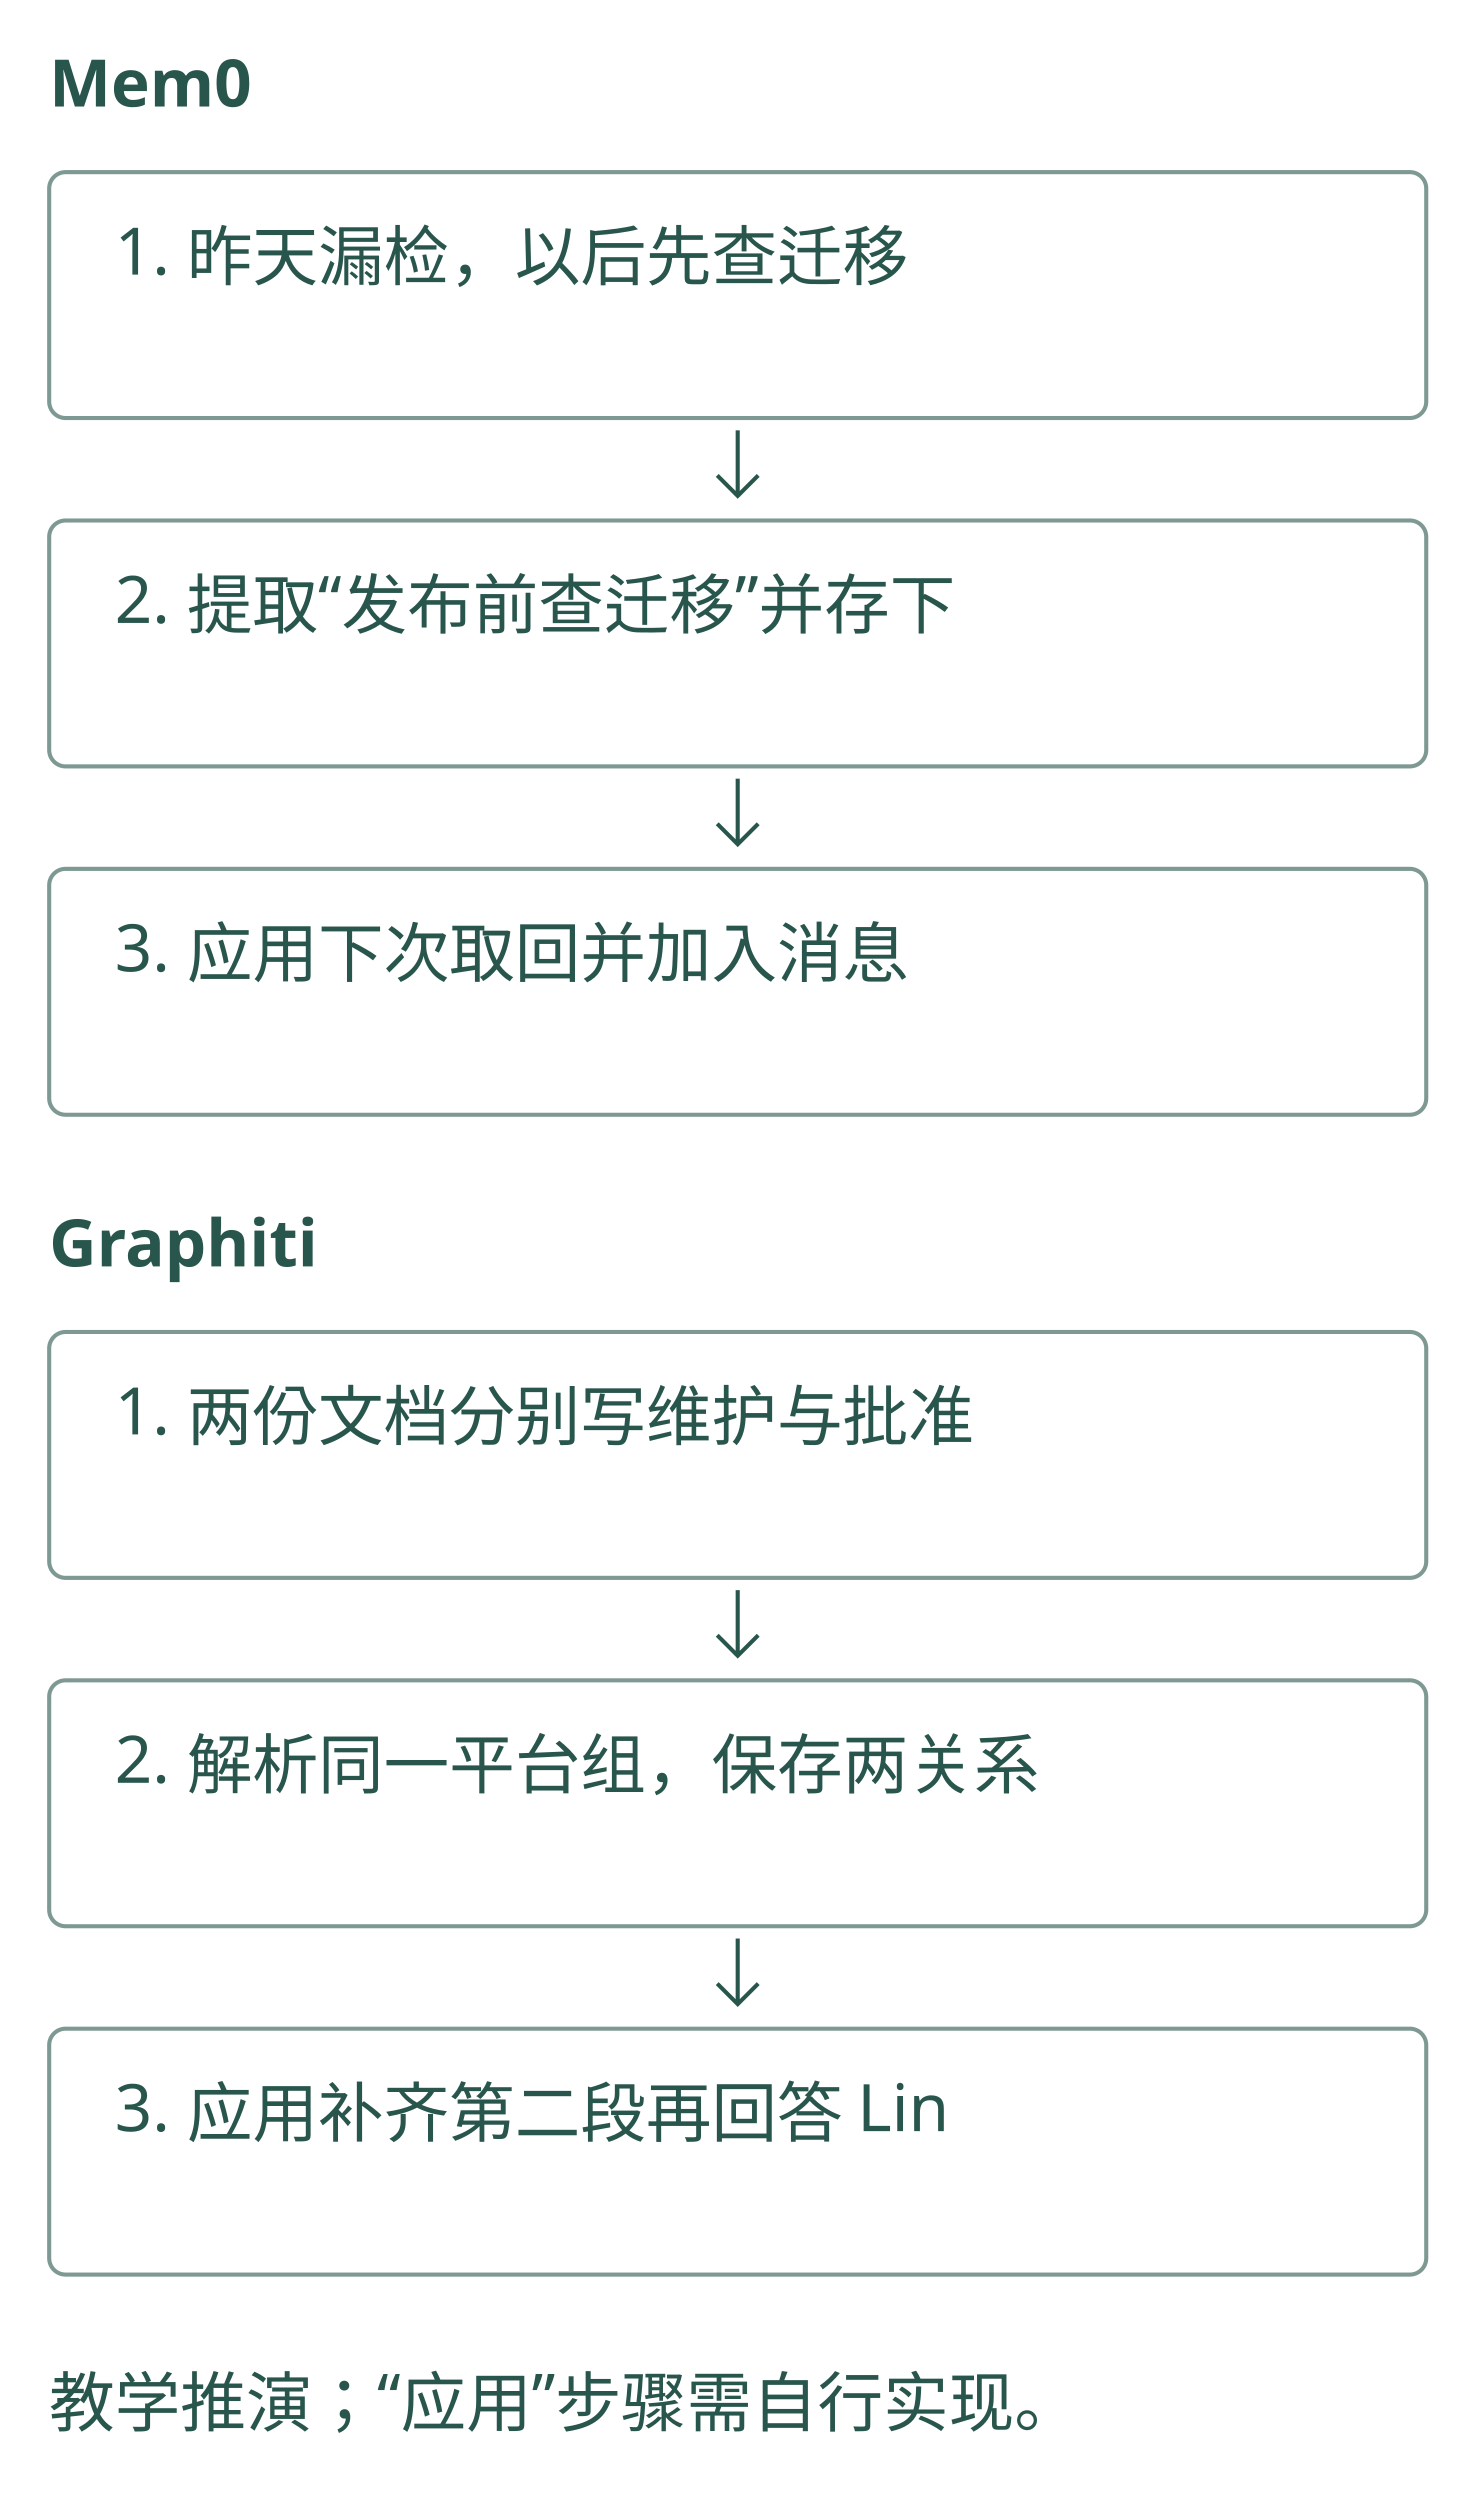
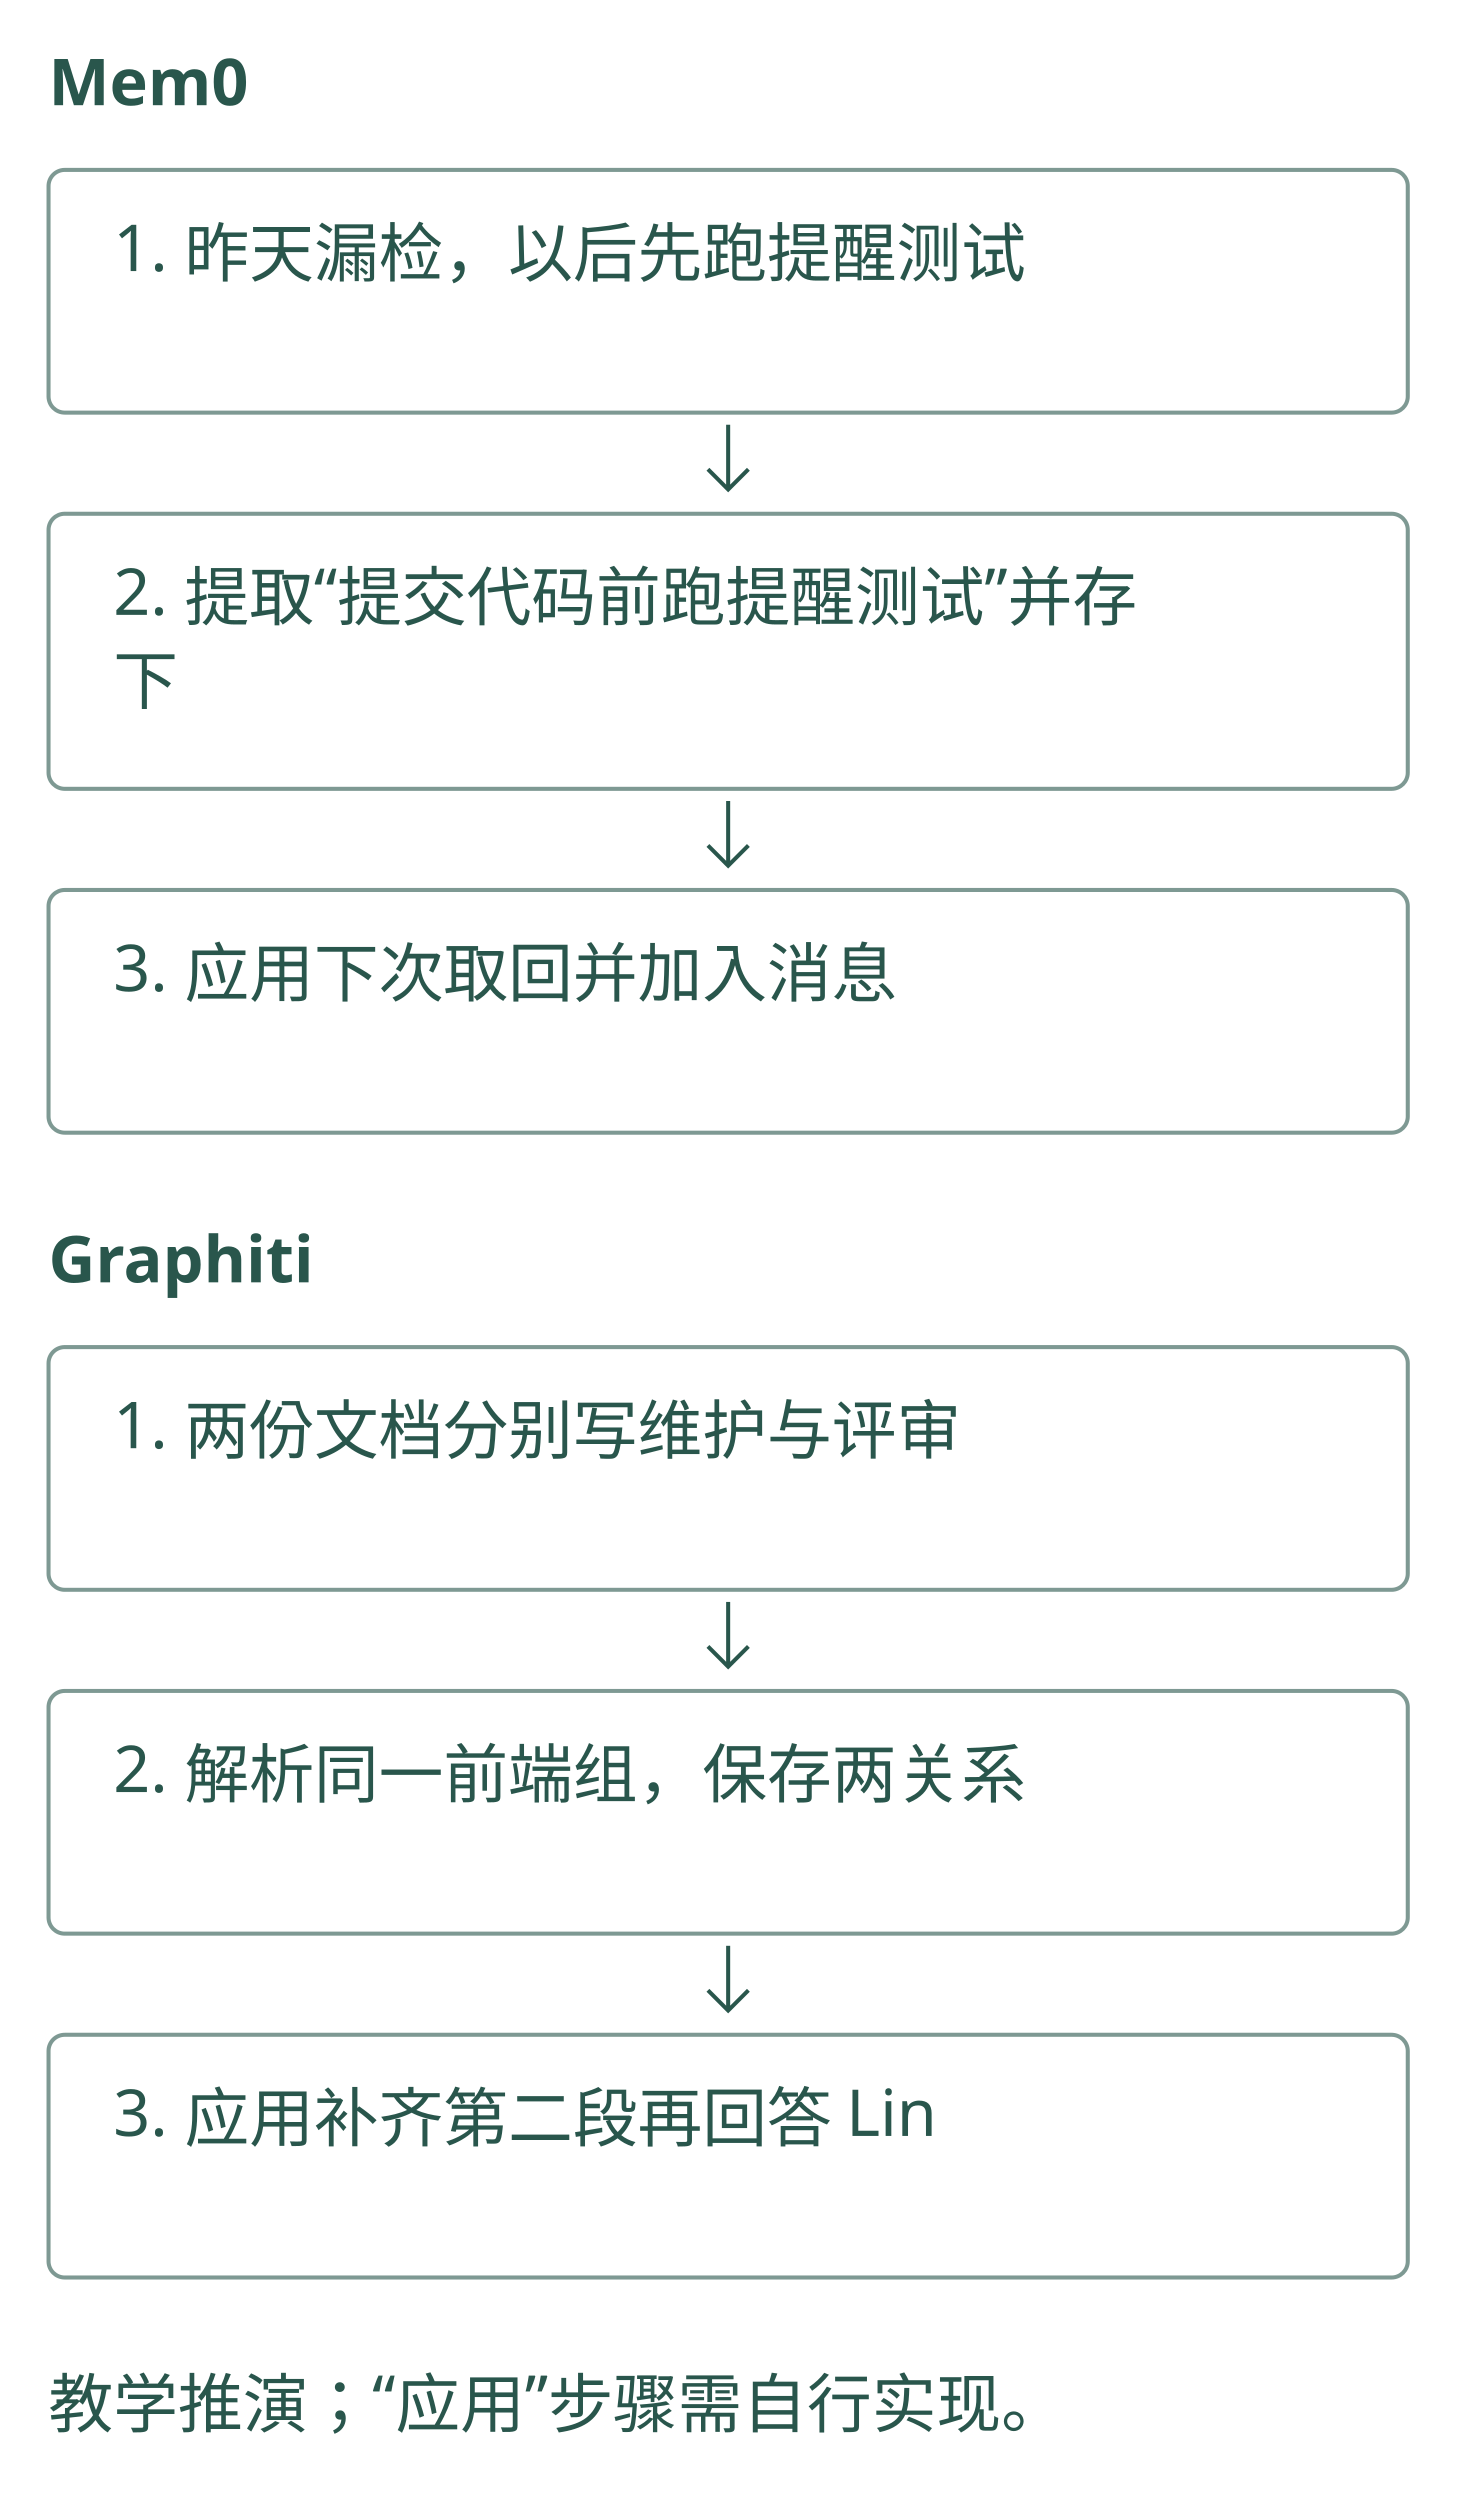
- <svg xmlns="http://www.w3.org/2000/svg" viewBox="0 0 360 610" role="img" aria-labelledby="title desc">
+ <svg xmlns="http://www.w3.org/2000/svg" viewBox="0 0 360 618" role="img" aria-labelledby="title desc">
  <style>svg{color:#29564c;font-family:system-ui,sans-serif}text{fill:currentColor;font-size:16px}rect{stroke-opacity:.6}@media(prefers-color-scheme:dark){svg{color:#87b7a8}}</style>
  <text x="12" y="26" font-weight="600">Mem0</text>
  <rect x="12" y="42" width="336" height="60" rx="4" fill="none" stroke="currentColor" />
-   <text x="28" y="67">1. 昨天漏检，以后先查迁移</text>
+   <text x="28" y="67">1. 昨天漏检，以后先跑提醒测试</text>
  <path d="M180 105v16m-5-5 5 5 5-5" fill="none" stroke="currentColor" />
-   <rect x="12" y="127" width="336" height="60" rx="4" fill="none" stroke="currentColor" />
-   <text x="28" y="152">2. 提取“发布前查迁移”并存下</text>
-   <path d="M180 190v16m-5-5 5 5 5-5" fill="none" stroke="currentColor" />
-   <rect x="12" y="212" width="336" height="60" rx="4" fill="none" stroke="currentColor" />
-   <text x="28" y="237">3. 应用下次取回并加入消息</text>
-   <text x="12" y="309" font-weight="600">Graphiti</text>
-   <rect x="12" y="325" width="336" height="60" rx="4" fill="none" stroke="currentColor" />
-   <text x="28" y="350">1. 两份文档分别写维护与批准</text>
-   <path d="M180 388v16m-5-5 5 5 5-5" fill="none" stroke="currentColor" />
-   <rect x="12" y="410" width="336" height="60" rx="4" fill="none" stroke="currentColor" />
-   <text x="28" y="435">2. 解析同一平台组，保存两关系</text>
-   <path d="M180 473v16m-5-5 5 5 5-5" fill="none" stroke="currentColor" />
-   <rect x="12" y="495" width="336" height="60" rx="4" fill="none" stroke="currentColor" />
-   <text x="28" y="520">3. 应用补齐第二段再回答 Lin</text>
-   <text x="12" y="592" font-size="13">教学推演；“应用”步骤需自行实现。</text>
+   <rect x="12" y="127" width="336" height="68" rx="4" fill="none" stroke="currentColor" />
+   <text x="28" y="152">2. 提取“提交代码前跑提醒测试”并存</text>
+   <text x="28" y="174">下</text>
+   <path d="M180 198v16m-5-5 5 5 5-5" fill="none" stroke="currentColor" />
+   <rect x="12" y="220" width="336" height="60" rx="4" fill="none" stroke="currentColor" />
+   <text x="28" y="245">3. 应用下次取回并加入消息</text>
+   <text x="12" y="317" font-weight="600">Graphiti</text>
+   <rect x="12" y="333" width="336" height="60" rx="4" fill="none" stroke="currentColor" />
+   <text x="28" y="358">1. 两份文档分别写维护与评审</text>
+   <path d="M180 396v16m-5-5 5 5 5-5" fill="none" stroke="currentColor" />
+   <rect x="12" y="418" width="336" height="60" rx="4" fill="none" stroke="currentColor" />
+   <text x="28" y="443">2. 解析同一前端组，保存两关系</text>
+   <path d="M180 481v16m-5-5 5 5 5-5" fill="none" stroke="currentColor" />
+   <rect x="12" y="503" width="336" height="60" rx="4" fill="none" stroke="currentColor" />
+   <text x="28" y="528">3. 应用补齐第二段再回答 Lin</text>
+   <text x="12" y="600" font-size="13">教学推演；“应用”步骤需自行实现。</text>
</svg>
